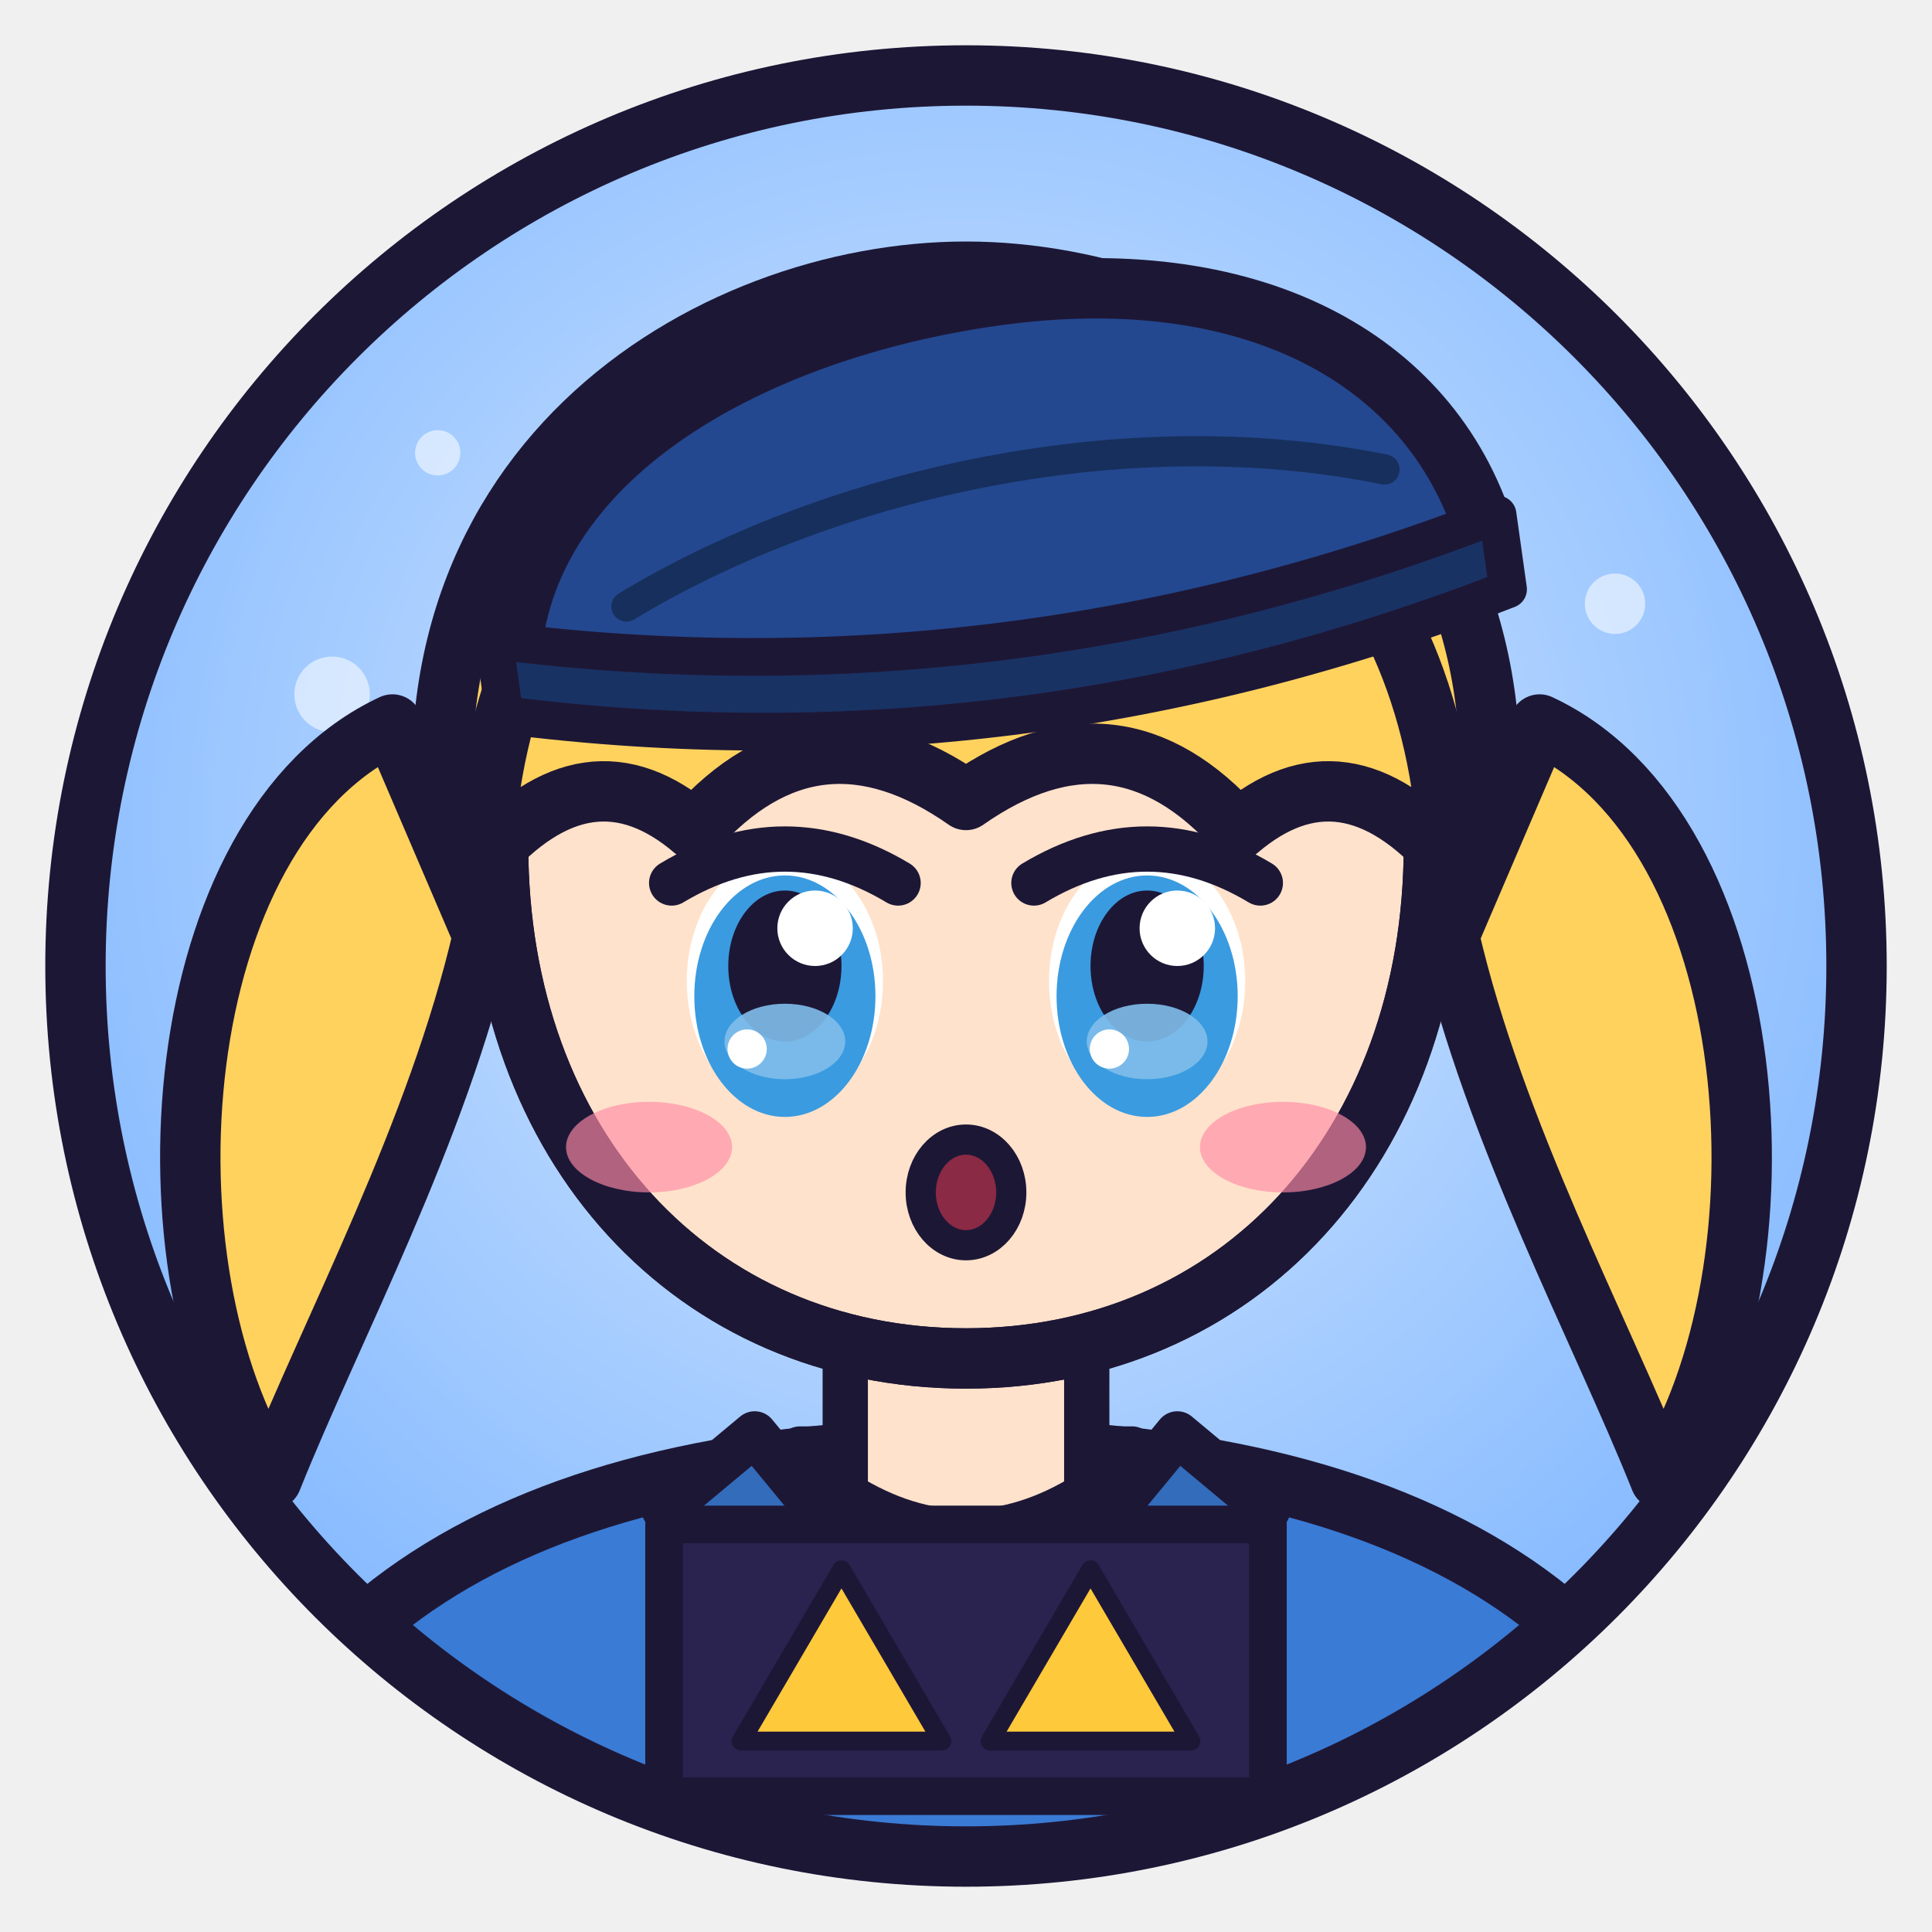
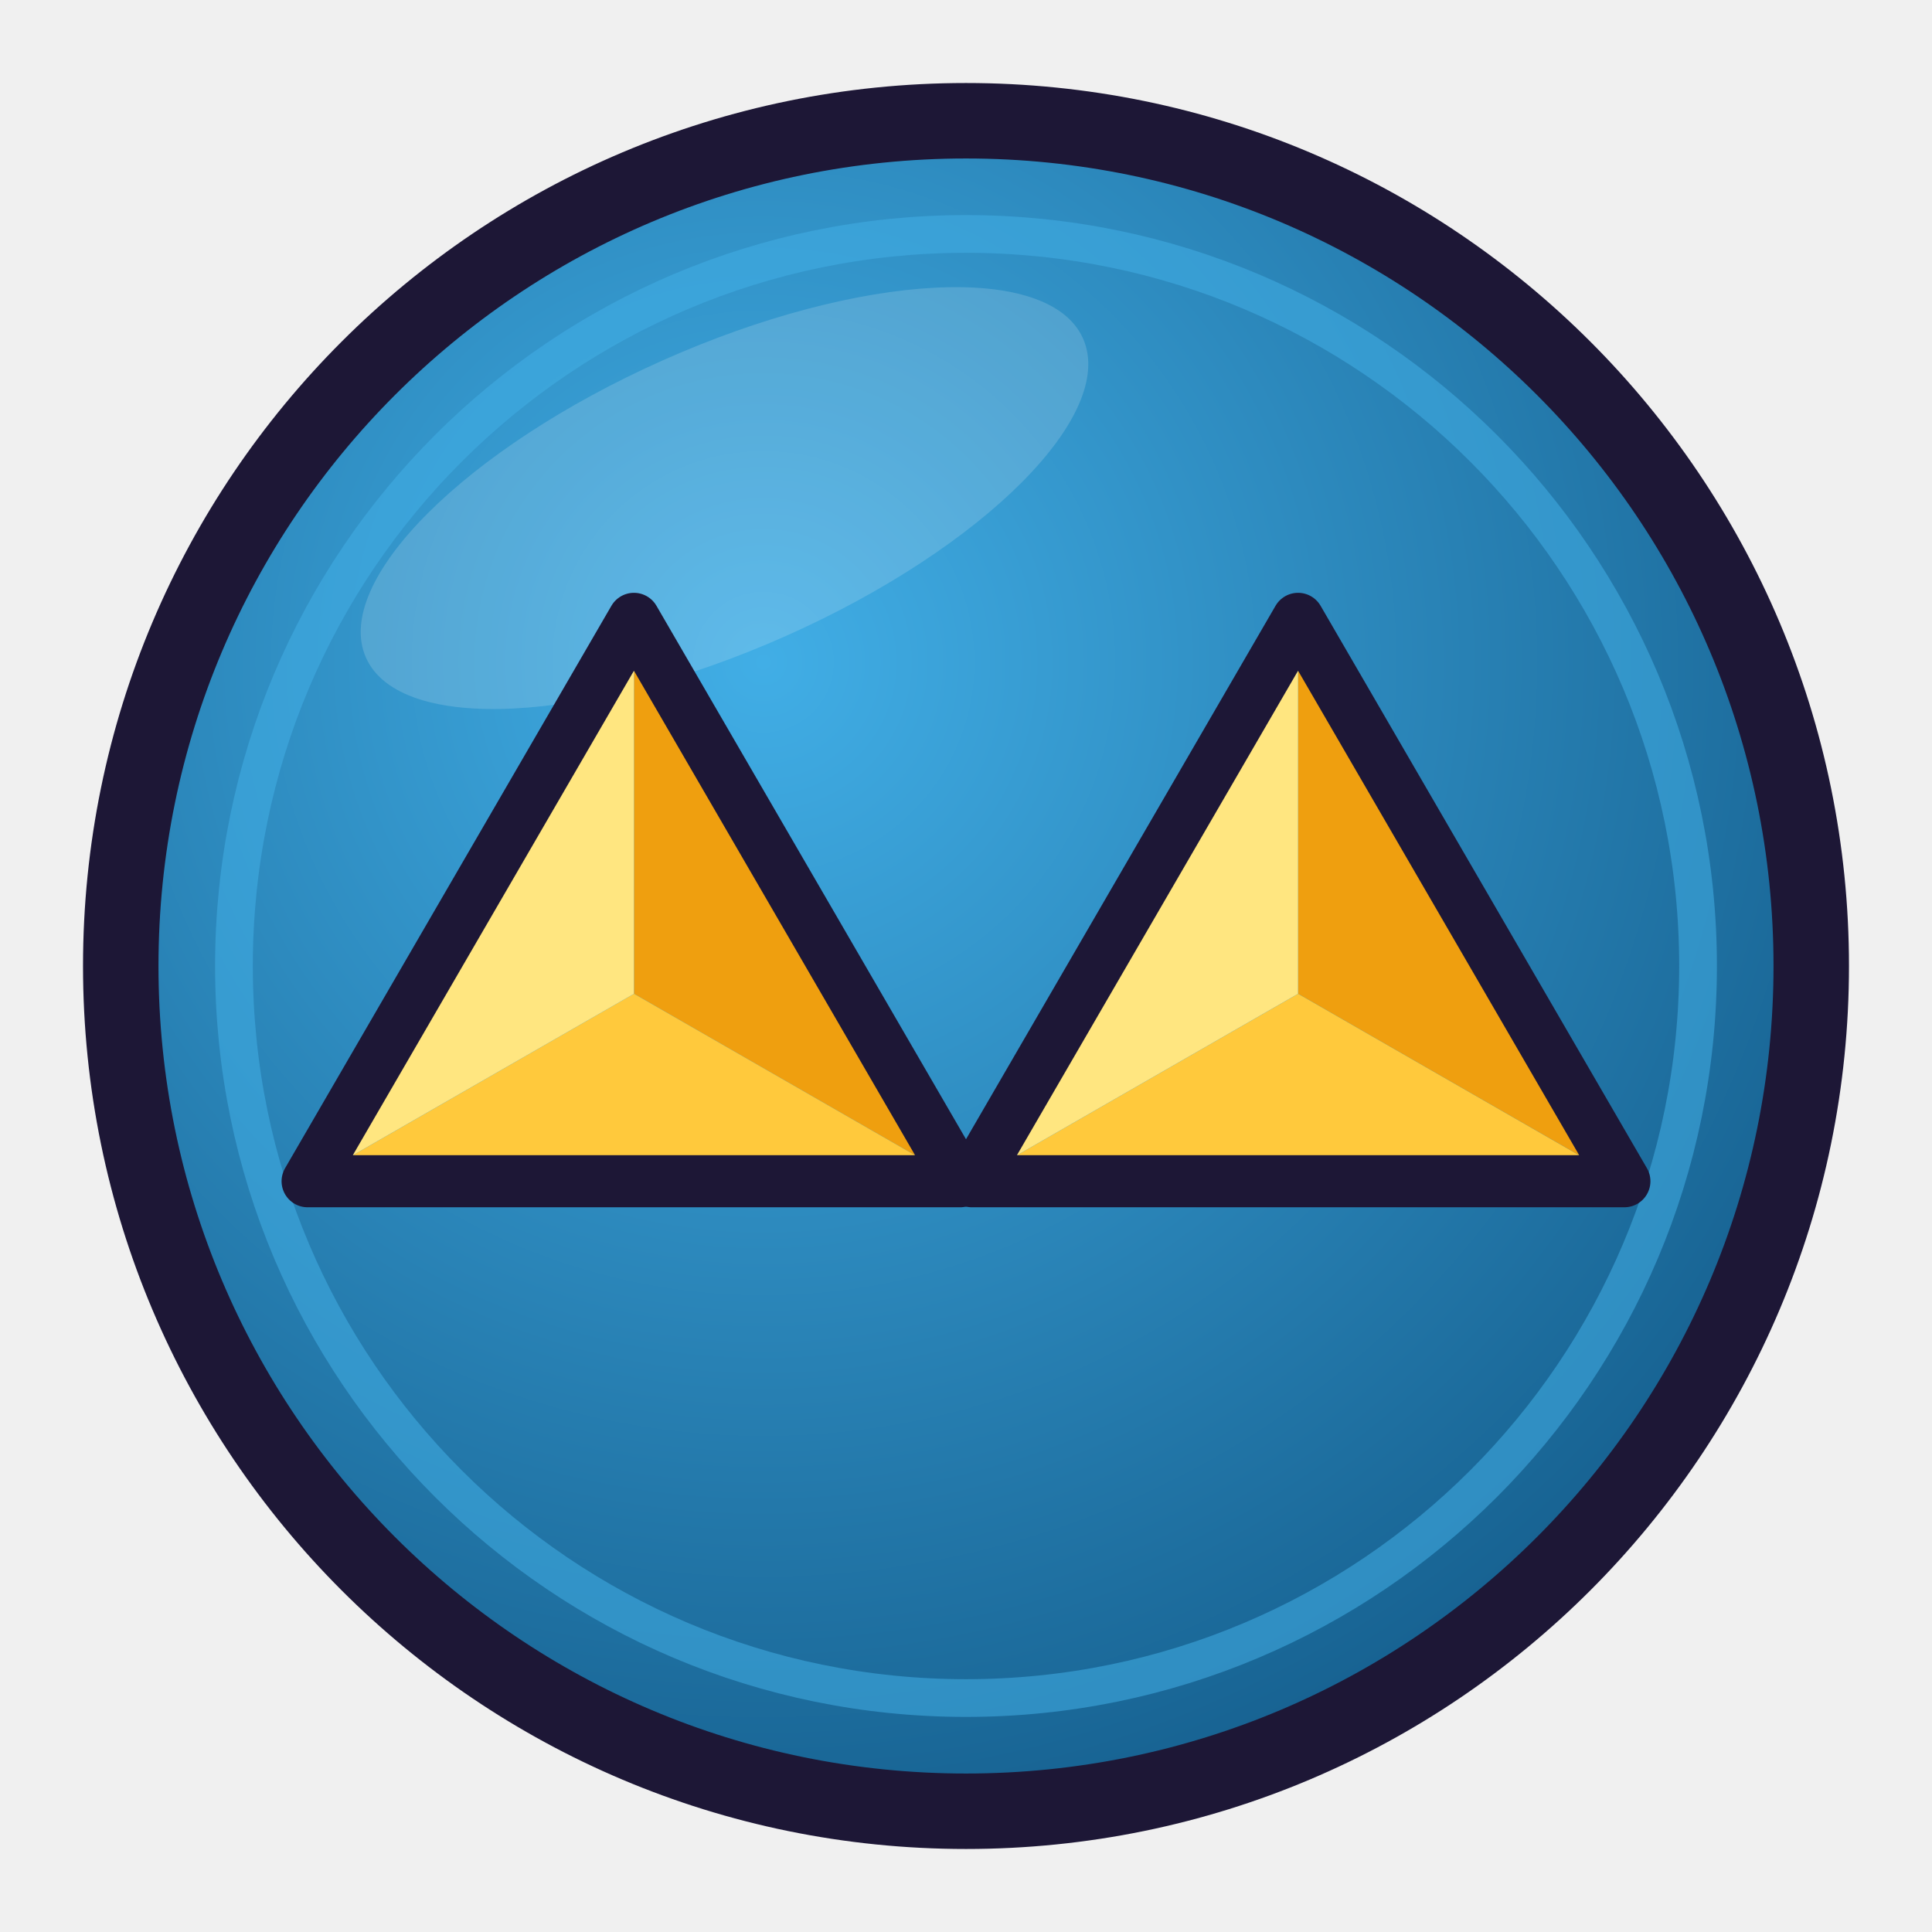
<svg xmlns="http://www.w3.org/2000/svg" width="512" height="512" viewBox="0 0 256 256">
  <defs>
-     <radialGradient id="bg" cx="50%" cy="42%" r="60%">
-       <stop offset="0%" stop-color="#dcecff" />
-       <stop offset="100%" stop-color="#7fb6ff" />
+     <radialGradient id="m" cx="0.38" cy="0.32" r="0.75">
+       <stop offset="0" stop-color="#41aee6" />
+       <stop offset="1" stop-color="#145d8c" />
    </radialGradient>
-     <clipPath id="disc">
-       <circle cx="128" cy="128" r="118" />
-     </clipPath>
  </defs>
-   <circle cx="128" cy="128" r="118" fill="url(#bg)" />
-   <g opacity="0.55" fill="#ffffff">
-     <circle cx="44" cy="92" r="5" />
-     <circle cx="214" cy="80" r="4" />
-     <circle cx="58" cy="60" r="3" />
-     M 206.0 123.0 L 208.2 129.8 L 215.0 132.0 L 208.2 134.2 L 206.0 141.0 L 203.8 134.2 L 197.0 132.0 L 203.8 129.8 Z
-     M 50.0 133.0 L 51.7 138.3 L 57.0 140.0 L 51.7 141.7 L 50.0 147.0 L 48.3 141.7 L 43.0 140.0 L 48.3 138.3 Z
-   </g>
-   <g clip-path="url(#disc)">
-     <path d="M 26 262 C 30 214 70 192 128 192 C 186 192 226 214 230 262 Z" fill="#3a7bd5" stroke="#1d1736" stroke-width="8" stroke-linejoin="round" stroke-linecap="round" />
-     <path d="M 106 192 L 128 222 L 150 192 Z" fill="#ffffff" stroke="#1d1736" stroke-width="6" stroke-linejoin="round" stroke-linecap="round" />
-     <path d="M 100 190 L 128 224 L 112 236 L 88 200 Z" fill="#336cbb" stroke="#1d1736" stroke-width="6" stroke-linejoin="round" stroke-linecap="round" />
-     <path d="M 156 190 L 128 224 L 144 236 L 168 200 Z" fill="#336cbb" stroke="#1d1736" stroke-width="6" stroke-linejoin="round" stroke-linecap="round" />
-     <path d="M 112 160 L 112 198 Q 128 208 144 198 L 144 160 Z" fill="#ffe2cb" stroke="#1d1736" stroke-width="6" stroke-linejoin="round" stroke-linecap="round" />
-     <path d="M 114 168 Q 128 182 142 168 L 142 178 Q 128 190 114 178 Z" fill="#f7bfa0" />
-     <path d="M 60 118 C 50 62 94 36 128 36 C 162 36 206 62 196 118 Z" fill="#ffd25e" stroke="#1d1736" stroke-width="8" stroke-linejoin="round" stroke-linecap="round" />
-     <path d="M 52 96 C 22 110 18 168 36 196 C 44 176 58 150 64 124 Z" fill="#ffd25e" stroke="#1d1736" stroke-width="8" stroke-linejoin="round" stroke-linecap="round" />
-     <path d="M 204 96 C 234 110 238 168 220 196 C 212 176 198 150 192 124 Z" fill="#ffd25e" stroke="#1d1736" stroke-width="8" stroke-linejoin="round" stroke-linecap="round" />
-     <defs>
-       <clipPath id="face">
-         <path d="M 66 112 C 66 70 94 48 128 48 C 162 48 190 70 190 112 C 190 152 164 180 128 180 C 92 180 66 152 66 112 Z" />
-       </clipPath>
-     </defs>
-     <path d="M 66 112 C 66 70 94 48 128 48 C 162 48 190 70 190 112 C 190 152 164 180 128 180 C 92 180 66 152 66 112 Z" fill="#ffe2cb" stroke="#1d1736" stroke-width="8" stroke-linejoin="round" stroke-linecap="round" />
-     <g clip-path="url(#face)">
-       <path d="M 168 60 C 200 100 196 160 150 186 L 210 190 L 210 50 Z" fill="#f7bfa0" opacity="0.7" />
-     </g>
-     <path d="M 66 112 C 66 70 94 48 128 48 C 162 48 190 70 190 112 C 190 152 164 180 128 180 C 92 180 66 152 66 112 Z" fill="none" stroke="#1d1736" stroke-width="8" stroke-linejoin="round" stroke-linecap="round" />
-     <ellipse cx="86" cy="152" rx="11" ry="6" fill="#ff8aa4" opacity="0.65" />
-     <ellipse cx="170" cy="152" rx="11" ry="6" fill="#ff8aa4" opacity="0.65" />
-     <ellipse cx="104" cy="130" rx="13" ry="17" fill="#ffffff" />
-     <ellipse cx="104" cy="132" rx="12" ry="16" fill="#3a9be0" />
-     <ellipse cx="104" cy="128" rx="7.5" ry="10" fill="#1d1736" />
-     <ellipse cx="104" cy="138" rx="8" ry="5" fill="#7fbeeb" opacity="0.9" />
-     <circle cx="108" cy="123" r="5" fill="#ffffff" />
-     <circle cx="99" cy="139" r="2.6" fill="#ffffff" />
-     <path d="M 89 117 Q 104 108 119 117" fill="none" stroke="#1d1736" stroke-width="6" stroke-linecap="round" stroke-linejoin="round" />
-     <ellipse cx="152" cy="130" rx="13" ry="17" fill="#ffffff" />
-     <ellipse cx="152" cy="132" rx="12" ry="16" fill="#3a9be0" />
-     <ellipse cx="152" cy="128" rx="7.5" ry="10" fill="#1d1736" />
-     <ellipse cx="152" cy="138" rx="8" ry="5" fill="#7fbeeb" opacity="0.9" />
-     <circle cx="156" cy="123" r="5" fill="#ffffff" />
-     <circle cx="147" cy="139" r="2.6" fill="#ffffff" />
-     <path d="M 137 117 Q 152 108 167 117" fill="none" stroke="#1d1736" stroke-width="6" stroke-linecap="round" stroke-linejoin="round" />
-     <path d="M 64 114 C 66 70 96 50 128 50 C 160 50 190 70 192 114 Q 178 98 164 110 Q 148 92 128 106 Q 108 92 92 110 Q 78 98 64 114 Z" fill="#ffd25e" stroke="#1d1736" stroke-width="8" stroke-linejoin="round" stroke-linecap="round" />
-     <ellipse cx="128" cy="158" rx="6" ry="7" fill="#8a2a45" stroke="#1d1736" stroke-width="4" stroke-linejoin="round" stroke-linecap="round" />
-     <g transform="rotate(-8 128 70)">
-       <path d="M 66 78 C 72 52 104 40 136 40 C 170 40 192 56 196 80 C 160 90 100 90 66 78 Z" fill="#23488f" stroke="#1d1736" stroke-width="8" stroke-linejoin="round" stroke-linecap="round" />
-       <path d="M 82 74 C 110 62 150 58 184 70" fill="none" stroke="#172f5d" stroke-width="4" stroke-linecap="round" stroke-linejoin="round" />
-       <path d="M 64 76 Q 130 94 198 78 L 198 88 Q 130 104 64 86 Z" fill="#193264" stroke="#1d1736" stroke-width="5" stroke-linejoin="round" stroke-linecap="round" />
-     </g>
-     <path d="M 88 202 L 168 202 L 168 238 L 88 238 Z" fill="#2a2350" stroke="#1d1736" stroke-width="5" stroke-linejoin="round" stroke-linecap="round" />
-     <path d="M 111.5 208 L 124.8 230.7 L 98.2 230.7 Z" fill="#ffc93c" stroke="#1d1736" stroke-width="2.5" stroke-linejoin="round" stroke-linecap="round" />
-     <path d="M 144.5 208 L 157.8 230.7 L 131.2 230.7 Z" fill="#ffc93c" stroke="#1d1736" stroke-width="2.5" stroke-linejoin="round" stroke-linecap="round" />
-   </g>
-   <circle cx="128" cy="128" r="118" fill="none" stroke="#1d1736" stroke-width="8" stroke-linejoin="round" stroke-linecap="round" />
+   <circle cx="128" cy="128" r="112" fill="url(#m)" stroke="#1d1736" stroke-width="10" />
+   <circle cx="128" cy="128" r="97" fill="none" stroke="#41aee6" stroke-width="5" opacity="0.55" />
+   <ellipse cx="96" cy="66" rx="52" ry="20" transform="rotate(-24 96 66)" fill="#ffffff" opacity="0.16" />
+   <path d="M84 82 L127.24 156.52 L84 131.68 Z" fill="#ef9f0f" />
+   <path d="M127.24 156.52 L40.76 156.52 L84 131.68 Z" fill="#ffc93c" />
+   <path d="M40.76 156.52 L84 82 L84 131.68 Z" fill="#ffe680" />
+   <path d="M84 82 L127.24 156.52 L40.76 156.52 Z" fill="none" stroke="#1d1736" stroke-width="6.9" stroke-linejoin="round" stroke-linecap="round" />
+   <path d="M172 82 L215.24 156.52 L172 131.68 Z" fill="#ef9f0f" />
+   <path d="M215.24 156.52 L128.76 156.52 L172 131.68 Z" fill="#ffc93c" />
+   <path d="M128.76 156.52 L172 82 L172 131.68 Z" fill="#ffe680" />
+   <path d="M172 82 L215.24 156.52 L128.76 156.52 Z" fill="none" stroke="#1d1736" stroke-width="6.9" stroke-linejoin="round" stroke-linecap="round" />
</svg>
